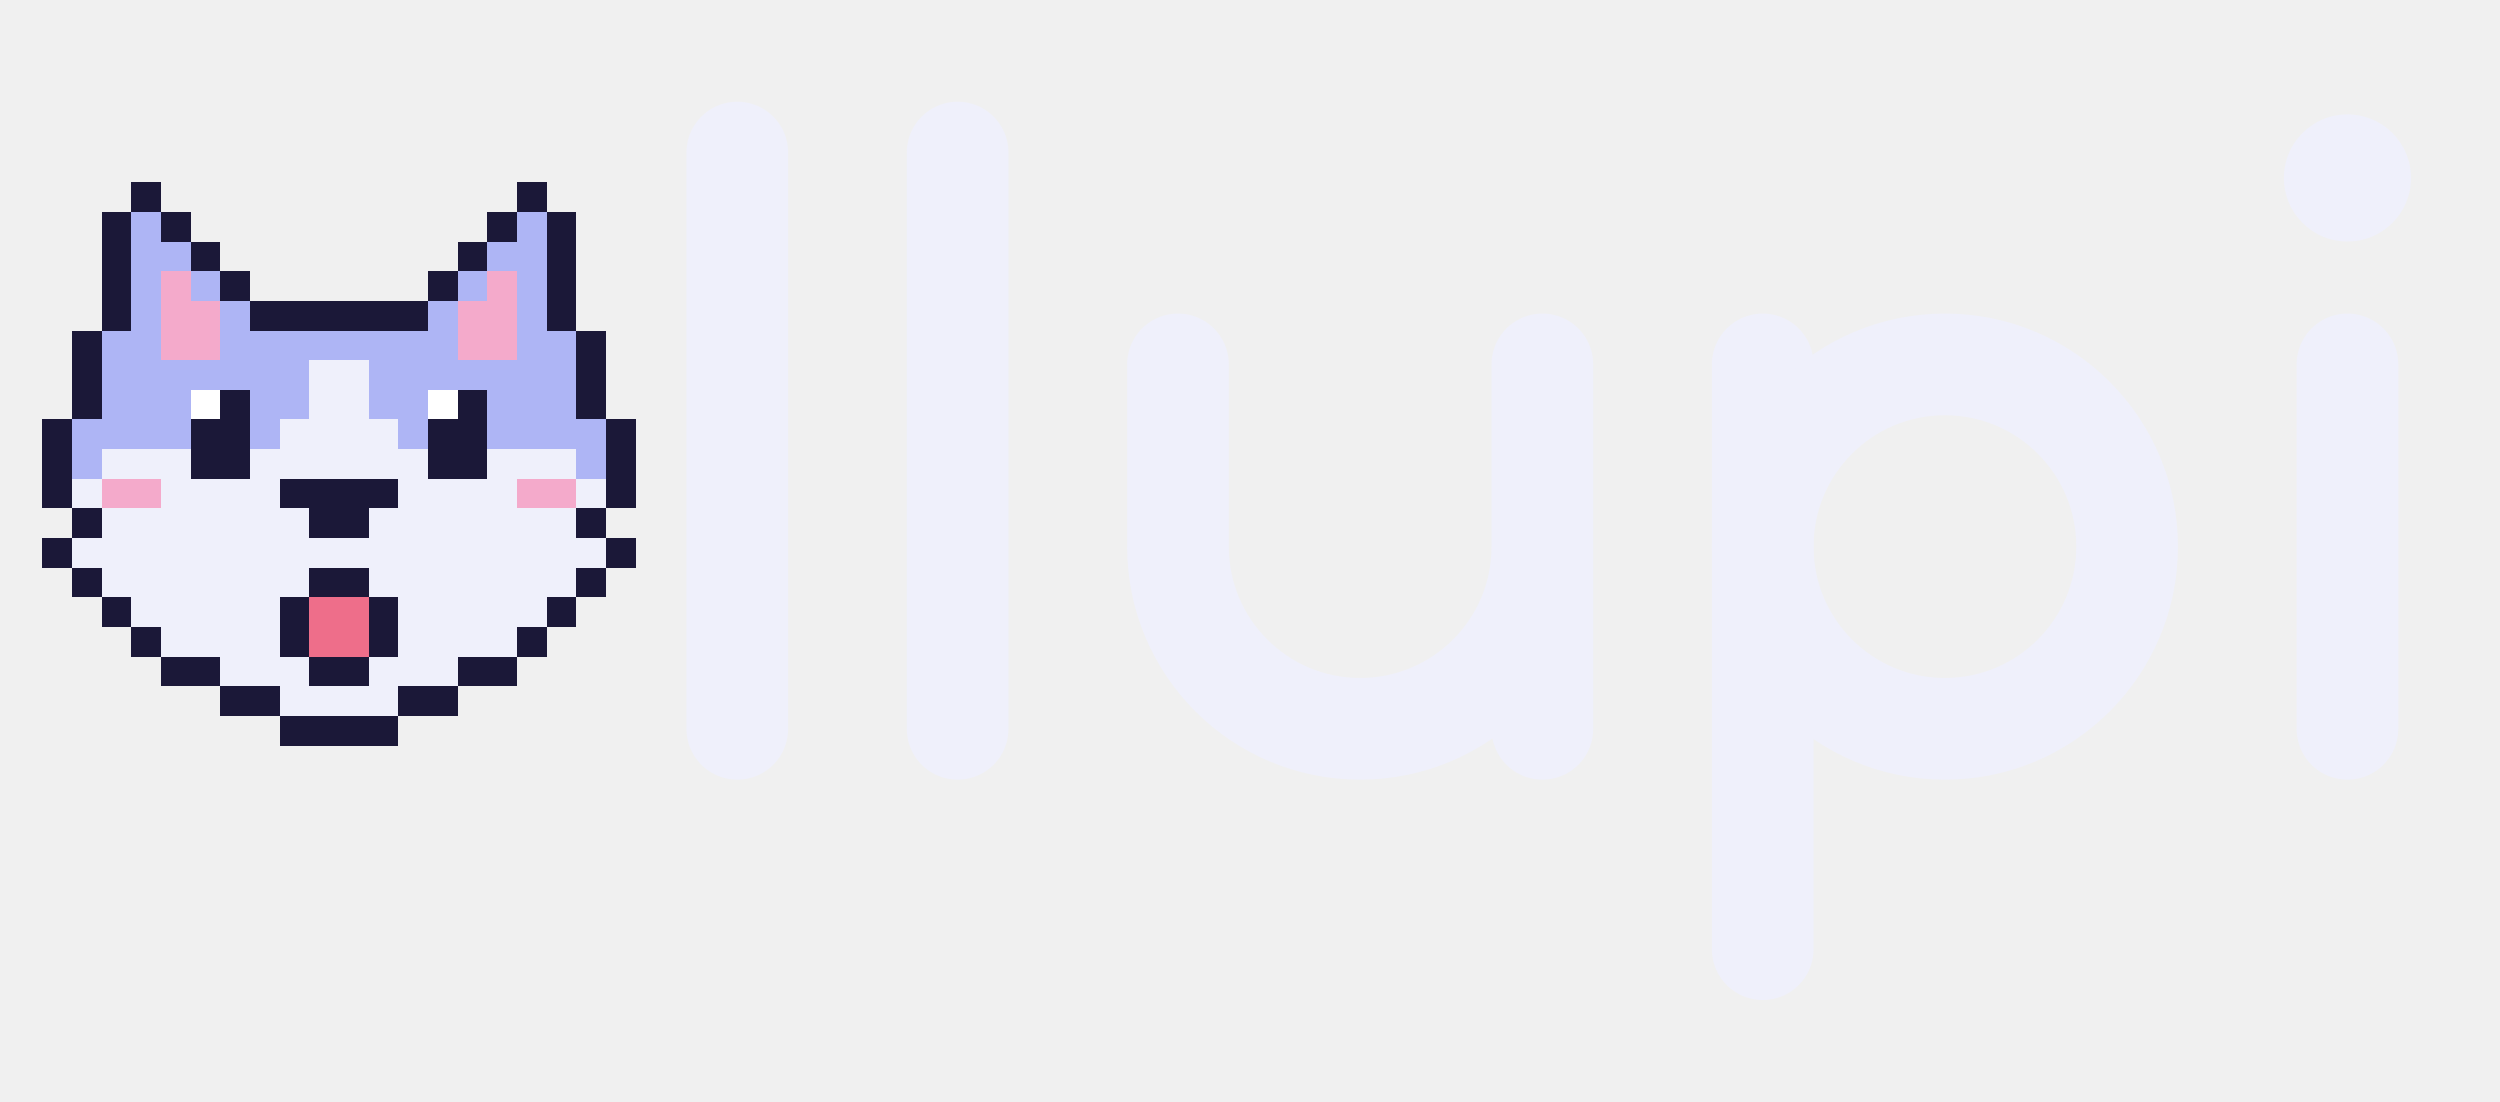
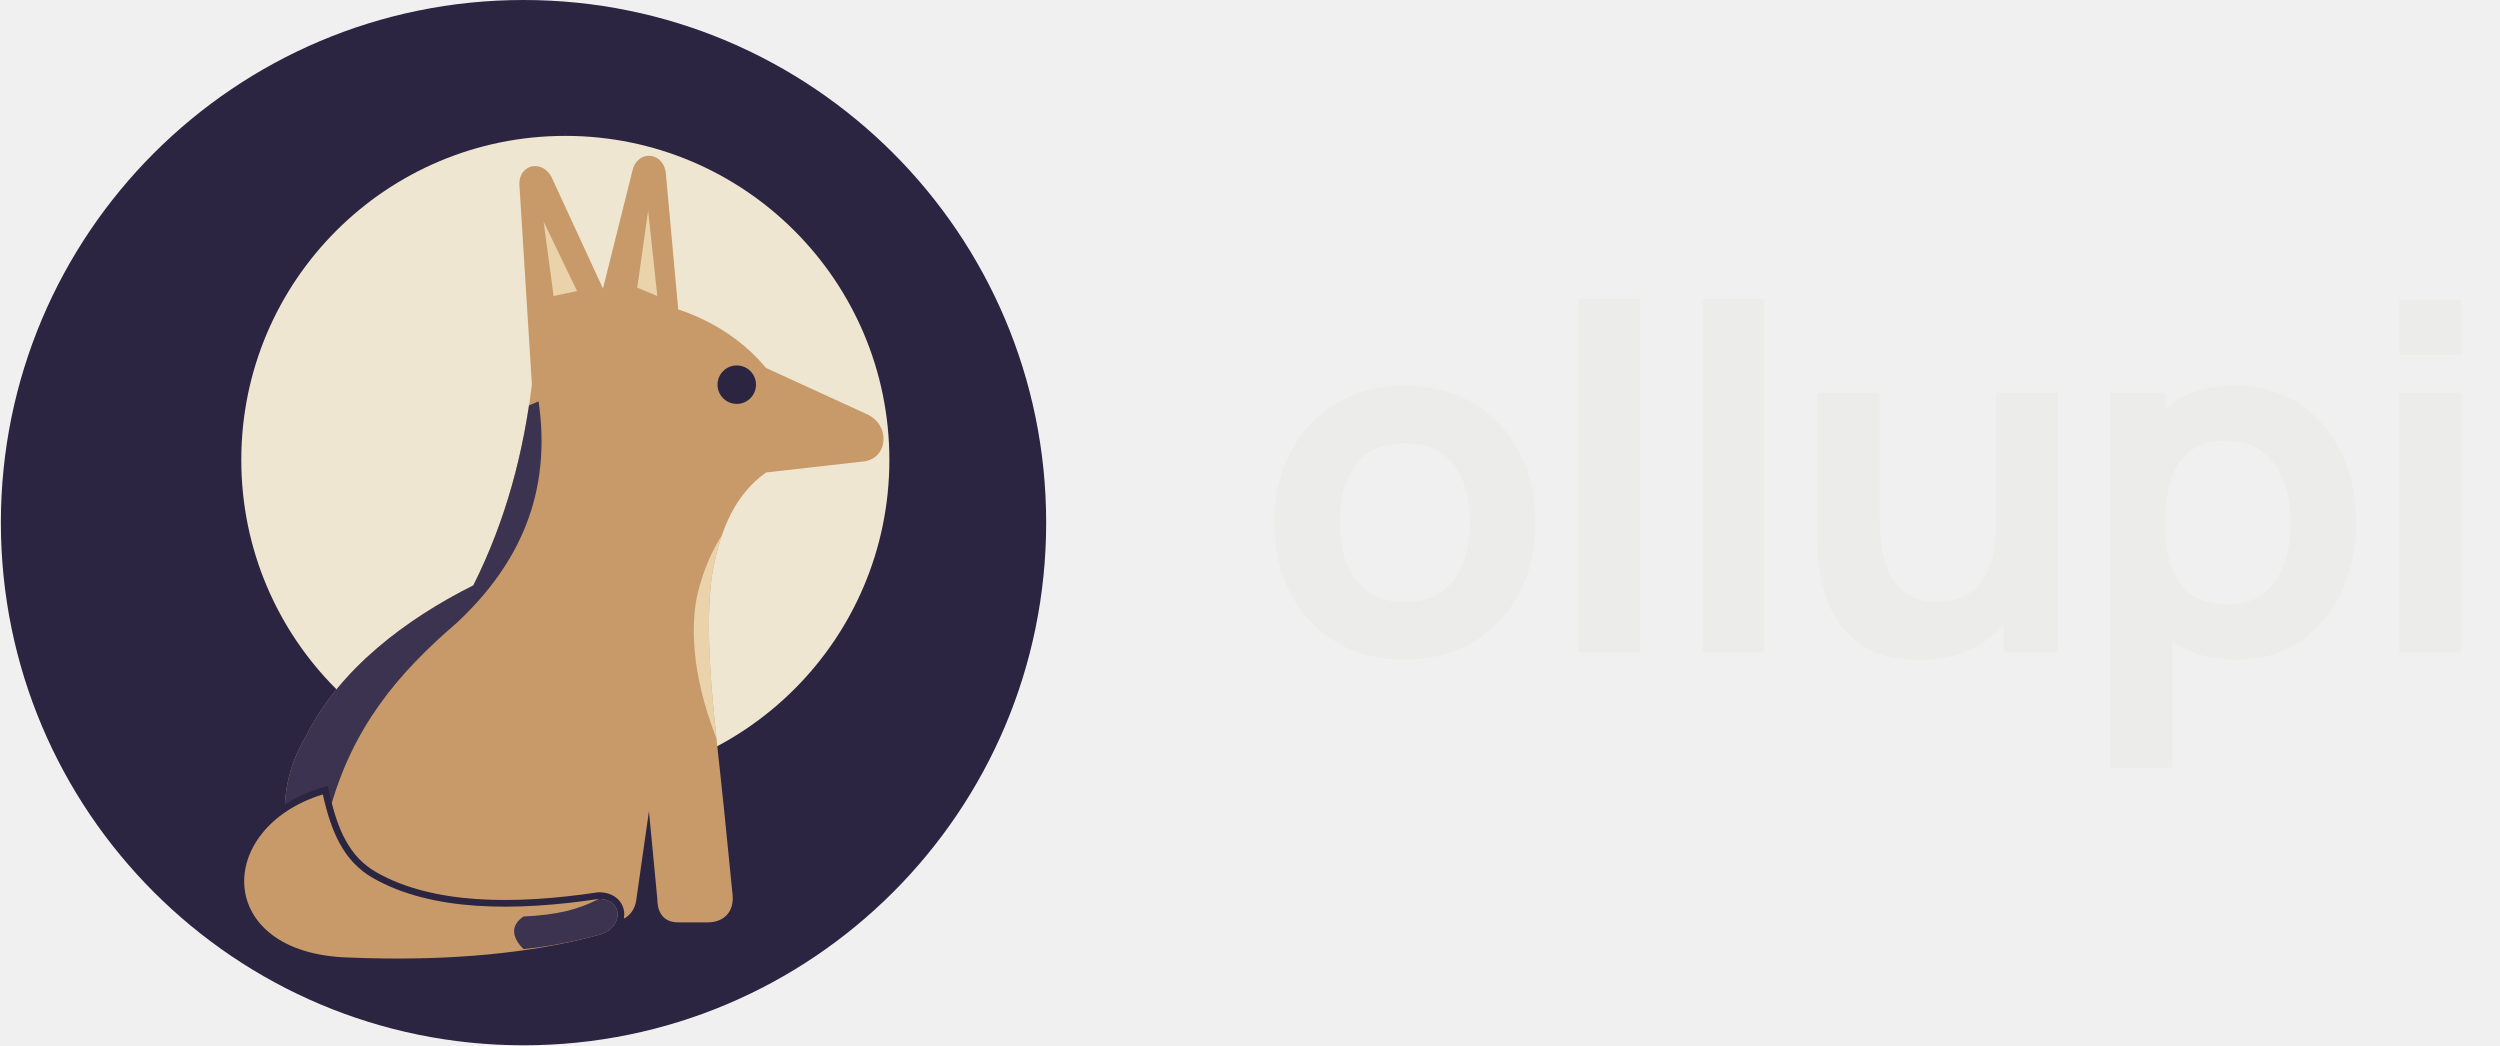
- <svg xmlns="http://www.w3.org/2000/svg" viewBox="-24 -184 590 260" width="590" height="260">
-   <g shape-rendering="crispEdges">
-     <rect x="7" y="-141" width="7" height="7" fill="#1b1838" />
-     <rect x="98" y="-141" width="7" height="7" fill="#1b1838" />
-     <rect x="0" y="-134" width="7" height="7" fill="#1b1838" />
-     <rect x="7" y="-134" width="7" height="7" fill="#aeb5f5" />
-     <rect x="14" y="-134" width="7" height="7" fill="#1b1838" />
-     <rect x="91" y="-134" width="7" height="7" fill="#1b1838" />
-     <rect x="98" y="-134" width="7" height="7" fill="#aeb5f5" />
-     <rect x="105" y="-134" width="7" height="7" fill="#1b1838" />
-     <rect x="0" y="-127" width="7" height="7" fill="#1b1838" />
-     <rect x="7" y="-127" width="14" height="7" fill="#aeb5f5" />
-     <rect x="21" y="-127" width="7" height="7" fill="#1b1838" />
-     <rect x="84" y="-127" width="7" height="7" fill="#1b1838" />
-     <rect x="91" y="-127" width="14" height="7" fill="#aeb5f5" />
-     <rect x="105" y="-127" width="7" height="7" fill="#1b1838" />
-     <rect x="0" y="-120" width="7" height="7" fill="#1b1838" />
-     <rect x="7" y="-120" width="7" height="7" fill="#aeb5f5" />
-     <rect x="14" y="-120" width="7" height="7" fill="#f4aacb" />
-     <rect x="21" y="-120" width="7" height="7" fill="#aeb5f5" />
-     <rect x="28" y="-120" width="7" height="7" fill="#1b1838" />
-     <rect x="77" y="-120" width="7" height="7" fill="#1b1838" />
-     <rect x="84" y="-120" width="7" height="7" fill="#aeb5f5" />
-     <rect x="91" y="-120" width="7" height="7" fill="#f4aacb" />
-     <rect x="98" y="-120" width="7" height="7" fill="#aeb5f5" />
-     <rect x="105" y="-120" width="7" height="7" fill="#1b1838" />
-     <rect x="0" y="-113" width="7" height="7" fill="#1b1838" />
-     <rect x="7" y="-113" width="7" height="7" fill="#aeb5f5" />
-     <rect x="14" y="-113" width="14" height="7" fill="#f4aacb" />
-     <rect x="28" y="-113" width="7" height="7" fill="#aeb5f5" />
-     <rect x="35" y="-113" width="42" height="7" fill="#1b1838" />
-     <rect x="77" y="-113" width="7" height="7" fill="#aeb5f5" />
-     <rect x="84" y="-113" width="14" height="7" fill="#f4aacb" />
-     <rect x="98" y="-113" width="7" height="7" fill="#aeb5f5" />
-     <rect x="105" y="-113" width="7" height="7" fill="#1b1838" />
-     <rect x="-7" y="-106" width="7" height="7" fill="#1b1838" />
-     <rect x="0" y="-106" width="14" height="7" fill="#aeb5f5" />
-     <rect x="14" y="-106" width="14" height="7" fill="#f4aacb" />
-     <rect x="28" y="-106" width="56" height="7" fill="#aeb5f5" />
-     <rect x="84" y="-106" width="14" height="7" fill="#f4aacb" />
-     <rect x="98" y="-106" width="14" height="7" fill="#aeb5f5" />
-     <rect x="112" y="-106" width="7" height="7" fill="#1b1838" />
-     <rect x="-7" y="-99" width="7" height="7" fill="#1b1838" />
-     <rect x="0" y="-99" width="49" height="7" fill="#aeb5f5" />
-     <rect x="49" y="-99" width="14" height="7" fill="#eff0fb" />
-     <rect x="63" y="-99" width="49" height="7" fill="#aeb5f5" />
-     <rect x="112" y="-99" width="7" height="7" fill="#1b1838" />
-     <rect x="-7" y="-92" width="7" height="7" fill="#1b1838" />
-     <rect x="0" y="-92" width="21" height="7" fill="#aeb5f5" />
-     <rect x="21" y="-92" width="7" height="7" fill="#ffffff" />
-     <rect x="28" y="-92" width="7" height="7" fill="#1b1838" />
-     <rect x="35" y="-92" width="14" height="7" fill="#aeb5f5" />
-     <rect x="49" y="-92" width="14" height="7" fill="#eff0fb" />
-     <rect x="63" y="-92" width="14" height="7" fill="#aeb5f5" />
-     <rect x="77" y="-92" width="7" height="7" fill="#ffffff" />
-     <rect x="84" y="-92" width="7" height="7" fill="#1b1838" />
-     <rect x="91" y="-92" width="21" height="7" fill="#aeb5f5" />
-     <rect x="112" y="-92" width="7" height="7" fill="#1b1838" />
-     <rect x="-14" y="-85" width="7" height="7" fill="#1b1838" />
-     <rect x="-7" y="-85" width="28" height="7" fill="#aeb5f5" />
-     <rect x="21" y="-85" width="14" height="7" fill="#1b1838" />
-     <rect x="35" y="-85" width="7" height="7" fill="#aeb5f5" />
-     <rect x="42" y="-85" width="28" height="7" fill="#eff0fb" />
-     <rect x="70" y="-85" width="7" height="7" fill="#aeb5f5" />
-     <rect x="77" y="-85" width="14" height="7" fill="#1b1838" />
-     <rect x="91" y="-85" width="28" height="7" fill="#aeb5f5" />
-     <rect x="119" y="-85" width="7" height="7" fill="#1b1838" />
-     <rect x="-14" y="-78" width="7" height="7" fill="#1b1838" />
-     <rect x="-7" y="-78" width="7" height="7" fill="#aeb5f5" />
-     <rect x="0" y="-78" width="21" height="7" fill="#eff0fb" />
-     <rect x="21" y="-78" width="14" height="7" fill="#1b1838" />
-     <rect x="35" y="-78" width="42" height="7" fill="#eff0fb" />
-     <rect x="77" y="-78" width="14" height="7" fill="#1b1838" />
-     <rect x="91" y="-78" width="21" height="7" fill="#eff0fb" />
-     <rect x="112" y="-78" width="7" height="7" fill="#aeb5f5" />
-     <rect x="119" y="-78" width="7" height="7" fill="#1b1838" />
-     <rect x="-14" y="-71" width="7" height="7" fill="#1b1838" />
-     <rect x="-7" y="-71" width="7" height="7" fill="#eff0fb" />
-     <rect x="0" y="-71" width="14" height="7" fill="#f4aacb" />
-     <rect x="14" y="-71" width="28" height="7" fill="#eff0fb" />
-     <rect x="42" y="-71" width="28" height="7" fill="#1b1838" />
-     <rect x="70" y="-71" width="28" height="7" fill="#eff0fb" />
-     <rect x="98" y="-71" width="14" height="7" fill="#f4aacb" />
-     <rect x="112" y="-71" width="7" height="7" fill="#eff0fb" />
-     <rect x="119" y="-71" width="7" height="7" fill="#1b1838" />
-     <rect x="-7" y="-64" width="7" height="7" fill="#1b1838" />
-     <rect x="0" y="-64" width="49" height="7" fill="#eff0fb" />
-     <rect x="49" y="-64" width="14" height="7" fill="#1b1838" />
-     <rect x="63" y="-64" width="49" height="7" fill="#eff0fb" />
-     <rect x="112" y="-64" width="7" height="7" fill="#1b1838" />
-     <rect x="-14" y="-57" width="7" height="7" fill="#1b1838" />
-     <rect x="-7" y="-57" width="126" height="7" fill="#eff0fb" />
-     <rect x="119" y="-57" width="7" height="7" fill="#1b1838" />
-     <rect x="-7" y="-50" width="7" height="7" fill="#1b1838" />
-     <rect x="0" y="-50" width="49" height="7" fill="#eff0fb" />
-     <rect x="49" y="-50" width="14" height="7" fill="#1b1838" />
-     <rect x="63" y="-50" width="49" height="7" fill="#eff0fb" />
-     <rect x="112" y="-50" width="7" height="7" fill="#1b1838" />
-     <rect x="0" y="-43" width="7" height="7" fill="#1b1838" />
-     <rect x="7" y="-43" width="35" height="7" fill="#eff0fb" />
-     <rect x="42" y="-43" width="7" height="7" fill="#1b1838" />
-     <rect x="49" y="-43" width="14" height="7" fill="#ee6e8a" />
-     <rect x="63" y="-43" width="7" height="7" fill="#1b1838" />
-     <rect x="70" y="-43" width="35" height="7" fill="#eff0fb" />
-     <rect x="105" y="-43" width="7" height="7" fill="#1b1838" />
-     <rect x="7" y="-36" width="7" height="7" fill="#1b1838" />
-     <rect x="14" y="-36" width="28" height="7" fill="#eff0fb" />
-     <rect x="42" y="-36" width="7" height="7" fill="#1b1838" />
-     <rect x="49" y="-36" width="14" height="7" fill="#ee6e8a" />
-     <rect x="63" y="-36" width="7" height="7" fill="#1b1838" />
-     <rect x="70" y="-36" width="28" height="7" fill="#eff0fb" />
-     <rect x="98" y="-36" width="7" height="7" fill="#1b1838" />
-     <rect x="14" y="-29" width="14" height="7" fill="#1b1838" />
-     <rect x="28" y="-29" width="21" height="7" fill="#eff0fb" />
-     <rect x="49" y="-29" width="14" height="7" fill="#1b1838" />
-     <rect x="63" y="-29" width="21" height="7" fill="#eff0fb" />
-     <rect x="84" y="-29" width="14" height="7" fill="#1b1838" />
-     <rect x="28" y="-22" width="14" height="7" fill="#1b1838" />
-     <rect x="42" y="-22" width="28" height="7" fill="#eff0fb" />
-     <rect x="70" y="-22" width="14" height="7" fill="#1b1838" />
-     <rect x="42" y="-15" width="28" height="7" fill="#1b1838" />
+ <svg xmlns="http://www.w3.org/2000/svg" viewBox="0 0 239.0 100" width="574" height="240">
+   <circle cx="50" cy="50" r="50" fill="#2b2541" />
+   <circle cx="54" cy="44" r="31" fill="#efe6d2" />
+   <g transform="translate(14 12) scale(.8)">
+     <clipPath id="body">
+       <path d="M30 95 C18 95 13 83 19 73 C23 65 31 59 39 55 C43 47 45 39 46 31 L44.5 7 C44.5 4.5 47.5 4 48.5 6.5 L54.5 19.5 L58 5.5 C58.5 3 61.5 3 62 5.5 L63.5 22 C68 23.5 71.5 26 74 29 L86 34.5 C89 35.8 88.6 40 85.5 40.2 L74 41.5 C70.5 44 68.5 48 67.5 54 C66.5 62 68 72 69 82 L70 92 C70.2 94 69 95.3 67 95.3 L63.5 95.3 C61.5 95.3 61 93.8 61 92.5 L60 82 L58.5 92.5 C58.3 94.3 57 95.3 55 95.3 L50 95.3 Z" />
+     </clipPath>
+     <path d="M30 95 C18 95 13 83 19 73 C23 65 31 59 39 55 C43 47 45 39 46 31 L44.5 7 C44.5 4.5 47.5 4 48.5 6.5 L54.5 19.5 L58 5.5 C58.5 3 61.5 3 62 5.5 L63.5 22 C68 23.5 71.5 26 74 29 L86 34.5 C89 35.8 88.6 40 85.5 40.2 L74 41.5 C70.5 44 68.5 48 67.5 54 C66.5 62 68 72 69 82 L70 92 C70.2 94 69 95.3 67 95.3 L63.5 95.3 C61.5 95.3 61 93.8 61 92.5 L60 82 L58.5 92.5 C58.3 94.3 57 95.3 55 95.3 L50 95.3 Z" fill="#c89a69" />
+     <g clip-path="url(#body)">
+       <path d="M92 44 L72.5 44.5 C69.2 47.5 66.8 51.5 65.7 56.5 C64.8 61.5 65.6 68 69.2 76 L92 76 Z" fill="#ead2ab" />
+       <path d="M8 92 L8 40 L30 40 L46.8 33 C48.4 44 44.5 52.5 37 59.5 C30 65.5 24.5 72 21.8 82 Z" fill="#3b3350" />
+     </g>
+     <path d="M47.4 11.5 L51.4 19.8 L48.6 20.4 Z M59.9 10.2 L61 20.4 L58.6 19.4 Z" fill="#ead2ab" />
+     <path d="M21 80 C8 84 8 99 24 99.5 C36 100 46 99 54 96.8 C57 96 57 92.5 54 92.5 C44 94 34 94 27 90 C23.5 88 22 84.5 21 80 Z" fill="#c89a69" stroke="#2b2541" stroke-width="1.6" paint-order="stroke" />
+     <path d="M45 94.6 C49 94.4 51.5 93.8 54 92.5 C57 92.5 57 96 54 96.8 C51 97.6 48 98.2 45 98.5 C43.5 97 43.5 95.6 45 94.6 Z" fill="#3b3350" />
+     <circle cx="70.5" cy="31" r="2.3" fill="#2b2541" />
  </g>
-   <path d="M150,-148 V-12" fill="none" stroke="#eff0fb" stroke-width="24" stroke-linecap="round" stroke-linejoin="round" />
-   <path d="M202,-148 V-12" fill="none" stroke="#eff0fb" stroke-width="24" stroke-linecap="round" stroke-linejoin="round" />
-   <path d="M254,-98 V-55 A43,43 0 0 0 340,-55 V-98 M340,-55 V-12" fill="none" stroke="#eff0fb" stroke-width="24" stroke-linecap="round" stroke-linejoin="round" />
-   <path d="M392,-98 V40" fill="none" stroke="#eff0fb" stroke-width="24" stroke-linecap="round" stroke-linejoin="round" />
-   <circle cx="435" cy="-55" r="43" fill="none" stroke="#eff0fb" stroke-width="24" stroke-linecap="round" stroke-linejoin="round" />
-   <path d="M530,-98 V-12" fill="none" stroke="#eff0fb" stroke-width="24" stroke-linecap="round" stroke-linejoin="round" />
-   <circle cx="530" cy="-142" r="15" fill="#eff0fb" />
+   <g transform="translate(120 13.38) scale(0.023)">
+     <path d="M621.668 2162.0Q458.918 2162.0 337.001 2089.0Q215.084 2016.0 147.542 1887.458Q80.0 1758.917 80.0 1591.833Q80.0 1422.75 149 1294.292Q218 1165.833 339.959 1093.917Q461.918 1022.0 621.668 1022.0Q784.501 1022.0 906.876 1094.958Q1029.252 1167.917 1097.21 1296.375Q1165.169 1424.833 1165.169 1591.833Q1165.169 1760.083 1096.71 1888.583Q1028.252 2017.083 905.835 2089.542Q783.418 2162.0 621.668 2162.0ZM621.668 1922.163Q758.75 1922.163 826.207 1829.747Q893.665 1737.332 893.665 1591.833Q893.665 1441.418 825.249 1351.628Q756.833 1261.837 621.668 1261.837Q528.669 1261.837 468.961 1303.67Q409.253 1345.503 380.379 1419.668Q351.504 1493.834 351.504 1591.833Q351.504 1743.082 420.087 1832.623Q488.669 1922.163 621.668 1922.163ZM1345.0 2132V662H1601.337V2132.0ZM1861.0 2132V662H2117.337V2132.0ZM2760.333 2163.333Q2637.082 2163.333 2558.04 2122Q2478.998 2080.666 2433.748 2016.541Q2388.499 1952.415 2367.999 1881.623Q2347.499 1810.831 2342.25 1750.04Q2337.0 1689.249 2337.0 1656.5V1052H2597.004V1567.165Q2597.004 1610.664 2602.629 1670.455Q2608.253 1730.246 2631.336 1788.038Q2654.419 1845.829 2703.418 1883.83Q2752.418 1921.83 2839.168 1921.83Q2879.5 1921.83 2921.958 1908.872Q2964.416 1895.914 3000.082 1862.04Q3035.749 1828.165 3058.04 1765.291Q3080.332 1702.416 3080.332 1603.499L3229.834 1671.167Q3229.834 1803.916 3177.084 1916.041Q3124.334 2028.166 3020.167 2095.75Q2916 2163.333 2760.333 2163.333ZM3111.999 2132.0V1785.497H3080.332V1052.0H3338.503V2132.0ZM4083.335 2162.0Q3923.834 2162.0 3816.501 2086.917Q3709.167 2011.833 3654.834 1882.792Q3600.501 1753.75 3600.501 1591.833Q3600.501 1429.667 3654.417 1300.708Q3708.334 1171.75 3813.209 1096.875Q3918.084 1022.0 4071.834 1022.0Q4226.001 1022.0 4339.876 1096.125Q4453.752 1170.25 4516.377 1298.792Q4579.002 1427.333 4579.002 1591.833Q4579.002 1753.833 4517.21 1882.875Q4455.418 2011.917 4344.043 2086.958Q4232.668 2162.0 4083.335 2162.0ZM3557.167 2612.0V1052.0H3783.67V1801.164H3815.337V2612.0ZM4043 1933.163Q4134.083 1933.163 4192.457 1887.497Q4250.832 1841.831 4279.165 1764.332Q4307.498 1686.832 4307.498 1591.833Q4307.498 1497.834 4278.373 1420.418Q4249.248 1343.002 4188.624 1296.919Q4128 1250.837 4033.834 1250.837Q3945.418 1250.837 3890.168 1293.586Q3834.919 1336.336 3809.295 1413.293Q3783.67 1490.251 3783.67 1591.833Q3783.67 1693.249 3809.253 1770.29Q3834.836 1847.331 3891.919 1890.247Q3949.001 1933.163 4043 1933.163ZM4759.0 895.168V664.499H5015.337V895.168ZM4759.0 2132V1052H5015.337V2132.0Z" fill="#ecedea" />
+   </g>
</svg>
